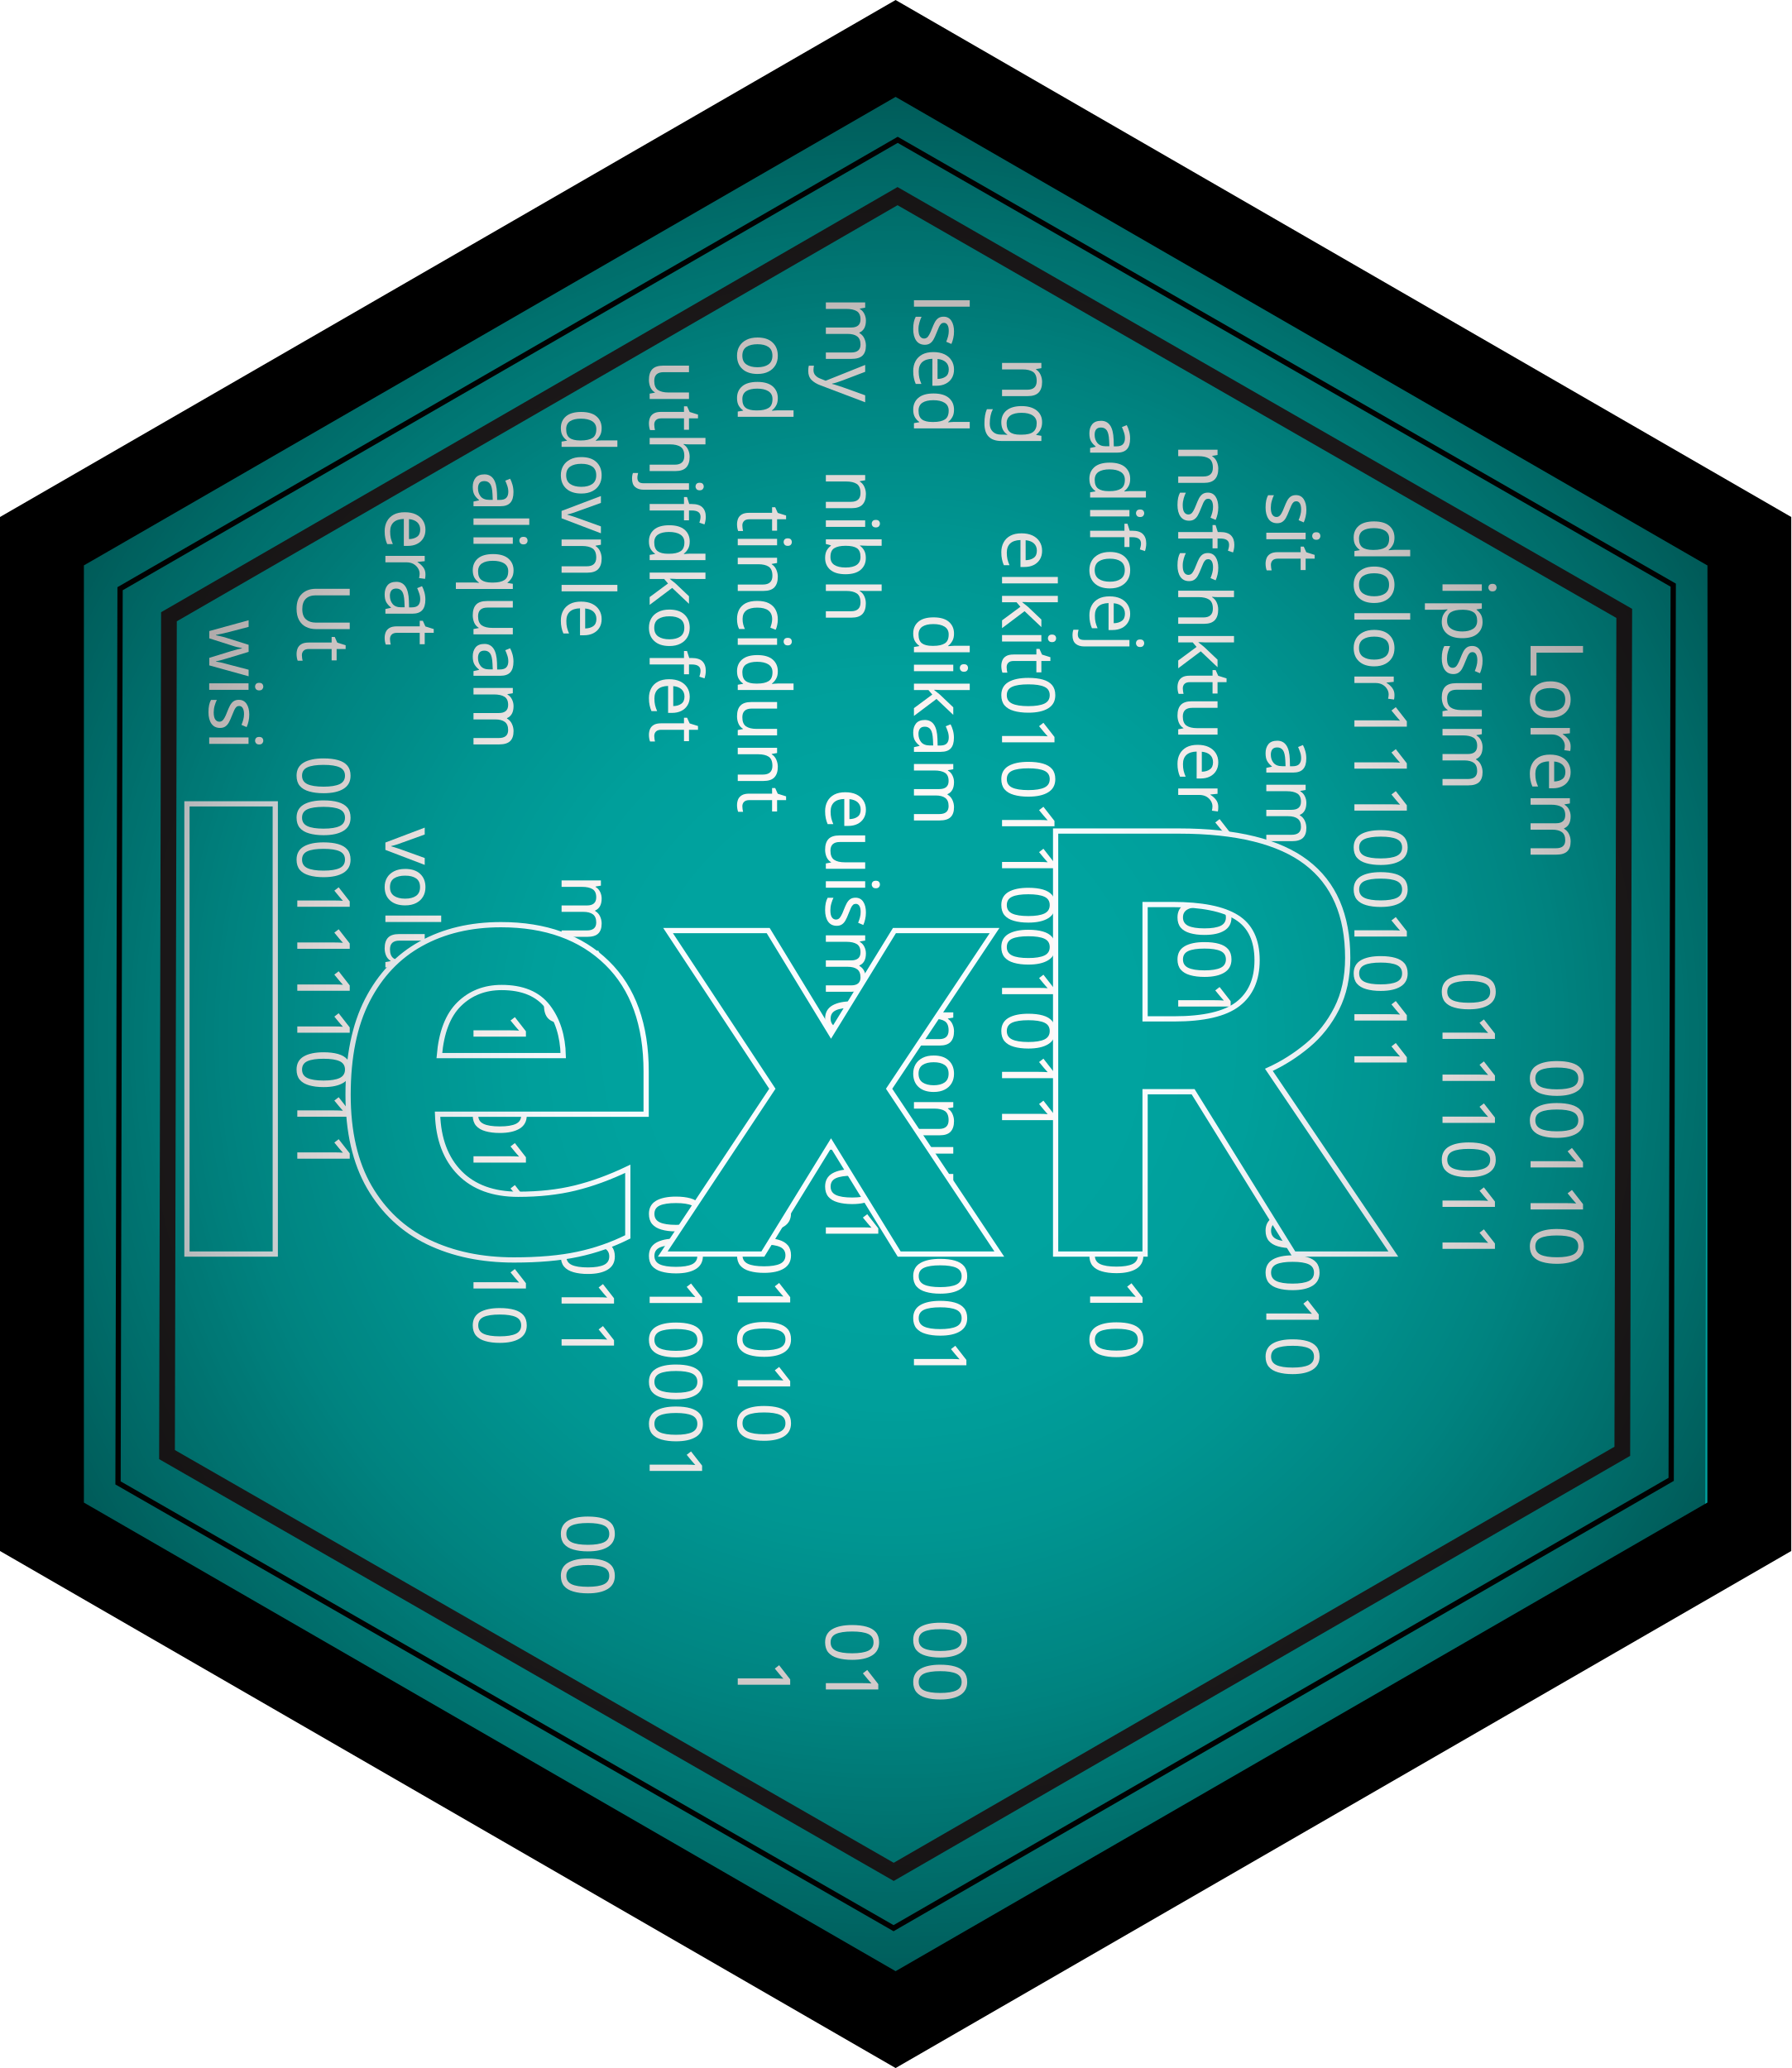
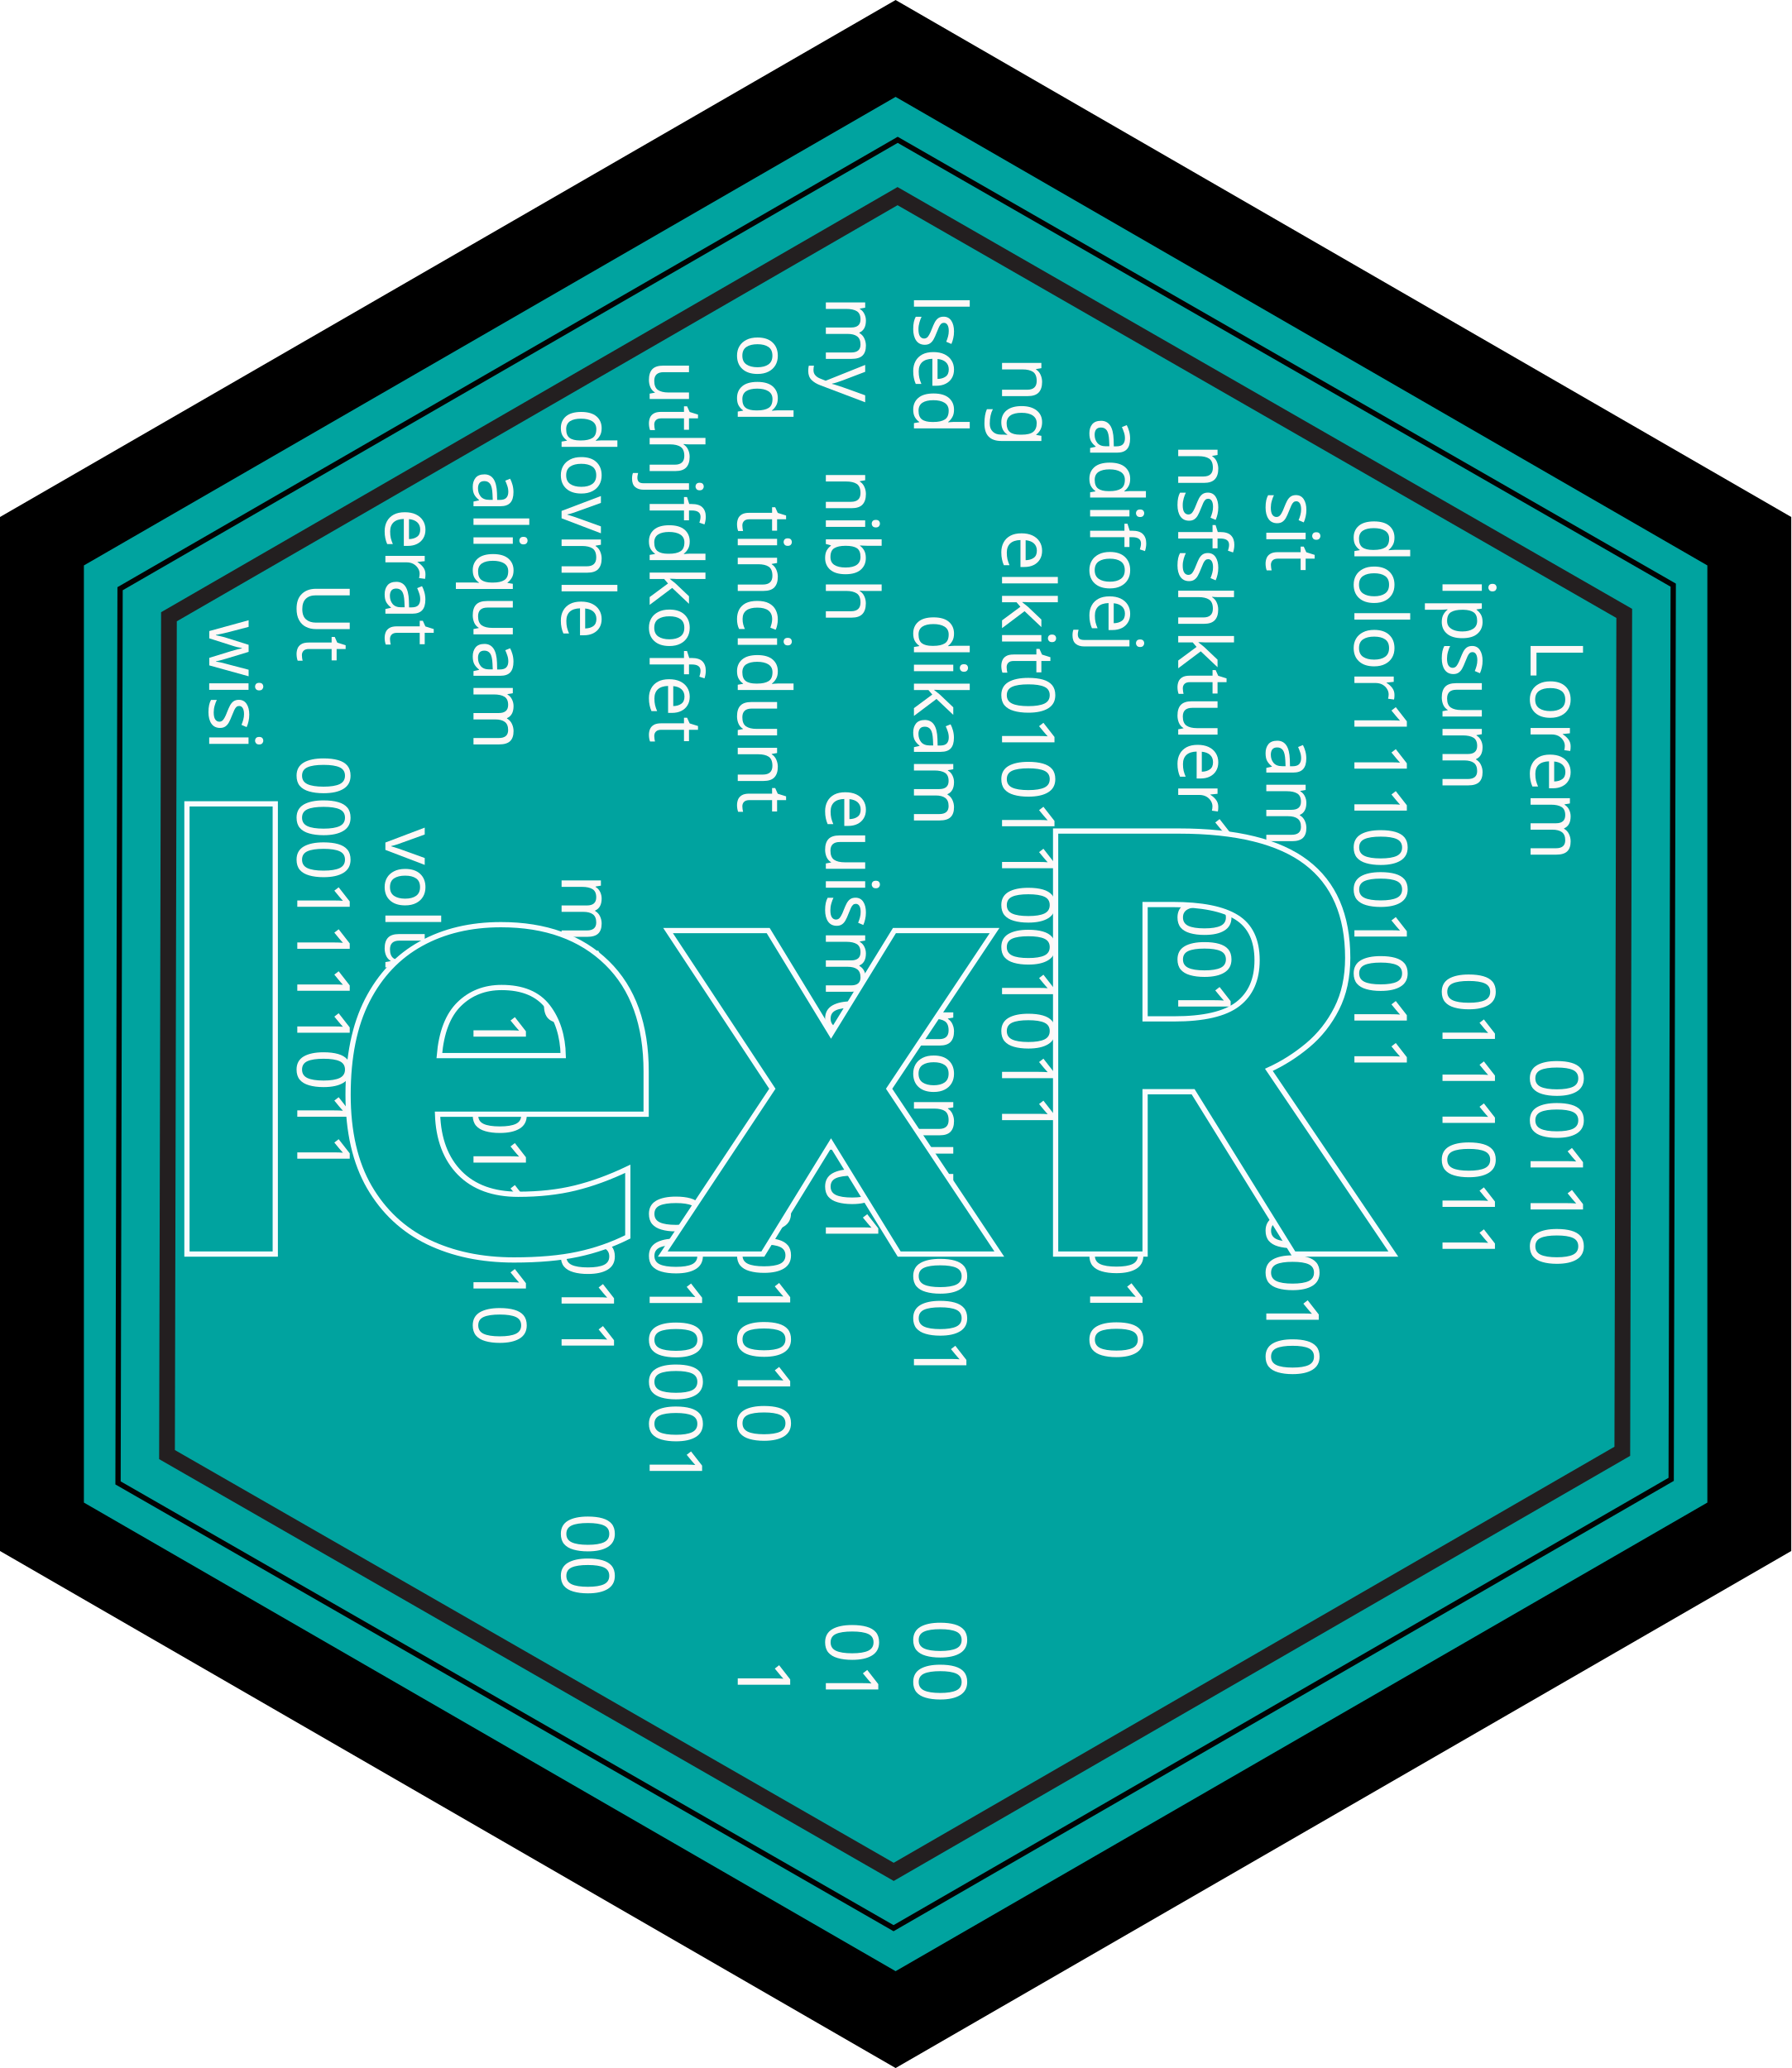
<svg xmlns="http://www.w3.org/2000/svg" viewBox="0 0 341.61 394.45">
  <defs>
-     <style>.a{isolation:isolate;}.b,.f{fill:#00a39f;}.b{stroke:#000;stroke-width:16px;}.b,.c,.d,.f,.g{stroke-miterlimit:10;}.c,.d{fill:none;}.c{stroke:#030202;stroke-width:1.01px;}.d{stroke:#231f20;stroke-width:3px;}.e{writing-mode:tb;text-orientation:upright;glyph-orientation-vertical:0deg;font-size:14px;fill:#fff7f6;font-family:Verdana;}.f{font-size:113px;font-family:Verdana-Bold, Verdana;font-weight:700;}.f,.g{stroke:#f8fcff;}.g{stroke-width:1.13px;mix-blend-mode:multiply;fill:url(#a);}</style>
-     <radialGradient id="a" cx="208.73" cy="186.78" r="276.9" gradientTransform="translate(-51.19 -3.61) scale(1.06 1.08)" gradientUnits="userSpaceOnUse">
-       <stop offset="0.16" stop-color="#fff" />
-       <stop offset="0.23" stop-color="#f9f9f9" />
-       <stop offset="0.32" stop-color="#e9e9e9" />
-       <stop offset="0.43" stop-color="#cdcdcd" />
-       <stop offset="0.54" stop-color="#a7a7a7" />
-       <stop offset="0.67" stop-color="#767676" />
-       <stop offset="0.8" stop-color="#3c3c3c" />
-       <stop offset="0.91" />
-     </radialGradient>
+     <style>.a,.e{fill:#00a39f;}.a{stroke:#000;stroke-width:16px;}.a,.b,.c,.e{stroke-miterlimit:10;}.b,.c{fill:none;}.b{stroke:#030202;stroke-width:1.01px;}.c{stroke:#231f20;stroke-width:3px;}.d{writing-mode:tb;text-orientation:upright;glyph-orientation-vertical:0deg;font-size:14px;fill:#fff7f6;font-family:Verdana;}.e{font-size:113px;stroke:#f8fcff;font-family:Verdana-Bold, Verdana;font-weight:700;}</style>
  </defs>
-   <g class="a">
-     <polygon class="b" points="170.8 9.24 8 103.23 8 291.22 170.8 385.22 333.61 291.22 333.61 103.23 170.8 9.24" />
-     <polygon class="c" points="171.2 26.67 22.9 112.29 22.51 282.85 170.41 367.78 318.71 282.17 319.1 111.61 171.2 26.67" />
-     <polygon class="d" points="171.17 37.41 32.22 117.64 31.85 277.45 170.44 357.04 309.39 276.82 309.76 117 171.17 37.41" />
-     <text class="e" transform="translate(297.33 121.86)">Lorem<tspan x="0" y="70" xml:space="preserve">  </tspan>
-       <tspan x="0" y="79.84">00110</tspan>
-       <tspan x="0" y="149.84"> </tspan>
-       <tspan x="-16.8" y="-11.59">ipsum</tspan>
-       <tspan x="-16.8" y="58.41"> </tspan>
-       <tspan x="-16.8" y="63.33">0111011</tspan>
-       <tspan x="-16.8" y="161.33"> </tspan>
-       <tspan x="-33.6" y="-23.17">dolor111001011</tspan>
-       <tspan x="-33.6" y="172.83" xml:space="preserve">  </tspan>
-       <tspan x="-50.4" y="-28.14">sit</tspan>
-       <tspan x="-50.4" y="13.86"> </tspan>
-       <tspan x="-50.4" y="18.78">amet,</tspan>
-       <tspan x="-50.4" y="88.78"> </tspan>
-       <tspan x="-50.4" y="93.7">co0010</tspan>
-       <tspan x="-50.4" y="177.7"> </tspan>
-       <tspan x="-67.2" y="-37.27">nsfshktuer110010</tspan>
-       <tspan x="-67.2" y="186.73"> </tspan>
-       <tspan x="-84" y="-42.24">adifoej</tspan>
-       <tspan x="-84" y="55.76" xml:space="preserve">  </tspan>
-       <tspan x="-84" y="65.61">010111010</tspan>
-       <tspan x="-84" y="191.61"> </tspan>
-       <tspan x="-100.8" y="-53.82">ng</tspan>
-       <tspan x="-100.8" y="-25.82"> </tspan>
-       <tspan x="-100.8" y="-20.9">elkit01011001011</tspan>
-       <tspan x="-100.8" y="203.1"> </tspan>
-       <tspan x="-117.6" y="-65.79">lsed</tspan>
-       <tspan x="-117.6" y="-9.79"> </tspan>
-       <tspan x="-117.6" y="-4.87">dikam</tspan>
-       <tspan x="-117.6" y="65.13"> </tspan>
-       <tspan x="-117.6" y="70.05">nonum001</tspan>
-       <tspan x="-117.6" y="182.05"> </tspan>
-       <tspan x="-117.6" y="186.97">00</tspan>
-       <tspan x="-117.6" y="214.97"> </tspan>
-       <tspan x="-134.4" y="-65.36">my</tspan>
-       <tspan x="-134.4" y="-37.36"> </tspan>
-       <tspan x="-134.4" y="-32.44">nibh</tspan>
-       <tspan x="-134.4" y="23.56"> </tspan>
-       <tspan x="-134.4" y="28.49">euism001101</tspan>
-       <tspan x="-134.4" y="182.49"> </tspan>
-       <tspan x="-134.4" y="187.41">01</tspan>
-       <tspan x="-134.4" y="215.41"> </tspan>
-       <tspan x="-151.2" y="-58.25">od</tspan>
-       <tspan x="-151.2" y="-30.25"> </tspan>
-       <tspan x="-151.2" y="-25.33">tincidunt</tspan>
-       <tspan x="-151.2" y="100.67"> </tspan>
-       <tspan x="-151.2" y="105.59">001010</tspan>
-       <tspan x="-151.2" y="189.59"> </tspan>
-       <tspan x="-151.2" y="194.51">1</tspan>
-       <tspan x="-151.2" y="208.51"> </tspan>
-       <tspan x="-168" y="-53.23">uthjfdkofet</tspan>
-       <tspan x="-168" y="100.77"> </tspan>
-       <tspan x="-168" y="105.69">0010001</tspan>
-       <tspan x="-168" y="203.69"> </tspan>
-       <tspan x="-184.8" y="-44.05">dovnle</tspan>
-       <tspan x="-184.8" y="39.95"> </tspan>
-       <tspan x="-184.8" y="44.88">magn</tspan>
-       <tspan x="-184.8" y="100.88"> </tspan>
-       <tspan x="-184.8" y="105.8">0011</tspan>
-       <tspan x="-184.8" y="161.8"> </tspan>
-       <tspan x="-184.8" y="166.72">00</tspan>
-       <tspan x="-184.8" y="194.72"> </tspan>
-       <tspan x="-201.6" y="-32.02">aliquam</tspan>
-       <tspan x="-201.6" y="65.98"> </tspan>
-       <tspan x="-201.6" y="70.9">11011010</tspan>
-       <tspan x="-201.6" y="182.9"> </tspan>
-       <tspan x="-218.4" y="-24.92">erat</tspan>
-       <tspan x="-218.4" y="31.08"> </tspan>
-       <tspan x="-218.4" y="36">volutpat00</tspan>
-       <tspan x="-218.4" y="176" xml:space="preserve">  </tspan>
-       <tspan x="-235.2" y="-10.82">Ut</tspan>
-       <tspan x="-235.2" y="17.18"> </tspan>
-       <tspan x="-235.2" y="22.11">0001111011</tspan>
-       <tspan x="-235.2" y="162.11"> </tspan>
-       <tspan x="-252" y="-3.71">wisi</tspan>
-       <tspan x="-252" y="52.29"> </tspan>
-       <tspan x="-252" y="57.21">0100100</tspan>
-     </text>
-     <text class="f" transform="translate(26.84 239.2)">lexR</text>
-     <polygon class="g" points="170.89 16.48 15.17 107.63 14.76 289.19 170.13 378.2 325.78 288.46 326.19 106.9 170.89 16.48" />
-   </g>
+   <polygon class="a" points="170.8 9.24 8 103.23 8 291.22 170.8 385.22 333.61 291.22 333.61 103.23 170.8 9.24" />
+   <polygon class="b" points="171.2 26.67 22.9 112.29 22.51 282.85 170.41 367.78 318.71 282.17 319.1 111.61 171.2 26.67" />
+   <polygon class="c" points="171.17 37.41 32.22 117.64 31.85 277.45 170.44 357.04 309.39 276.82 309.76 117 171.17 37.41" />
+   <text class="d" transform="translate(297.33 121.86)">Lorem<tspan x="0" y="70" xml:space="preserve">  </tspan>
+     <tspan x="0" y="79.84">00110</tspan>
+     <tspan x="0" y="149.84"> </tspan>
+     <tspan x="-16.8" y="-11.59">ipsum</tspan>
+     <tspan x="-16.8" y="58.41"> </tspan>
+     <tspan x="-16.8" y="63.33">0111011</tspan>
+     <tspan x="-16.8" y="161.33"> </tspan>
+     <tspan x="-33.6" y="-23.17">dolor111001011</tspan>
+     <tspan x="-33.6" y="172.83" xml:space="preserve">  </tspan>
+     <tspan x="-50.4" y="-28.14">sit</tspan>
+     <tspan x="-50.4" y="13.86"> </tspan>
+     <tspan x="-50.4" y="18.78">amet,</tspan>
+     <tspan x="-50.4" y="88.78"> </tspan>
+     <tspan x="-50.4" y="93.7">co0010</tspan>
+     <tspan x="-50.4" y="177.7"> </tspan>
+     <tspan x="-67.2" y="-37.27">nsfshktuer110010</tspan>
+     <tspan x="-67.2" y="186.73"> </tspan>
+     <tspan x="-84" y="-42.24">adifoej</tspan>
+     <tspan x="-84" y="55.76" xml:space="preserve">  </tspan>
+     <tspan x="-84" y="65.61">010111010</tspan>
+     <tspan x="-84" y="191.61"> </tspan>
+     <tspan x="-100.8" y="-53.82">ng</tspan>
+     <tspan x="-100.8" y="-25.82"> </tspan>
+     <tspan x="-100.8" y="-20.9">elkit01011001011</tspan>
+     <tspan x="-100.8" y="203.1"> </tspan>
+     <tspan x="-117.6" y="-65.79">lsed</tspan>
+     <tspan x="-117.6" y="-9.79"> </tspan>
+     <tspan x="-117.6" y="-4.87">dikam</tspan>
+     <tspan x="-117.6" y="65.13"> </tspan>
+     <tspan x="-117.6" y="70.05">nonum001</tspan>
+     <tspan x="-117.6" y="182.05"> </tspan>
+     <tspan x="-117.6" y="186.97">00</tspan>
+     <tspan x="-117.6" y="214.97"> </tspan>
+     <tspan x="-134.4" y="-65.36">my</tspan>
+     <tspan x="-134.4" y="-37.36"> </tspan>
+     <tspan x="-134.4" y="-32.44">nibh</tspan>
+     <tspan x="-134.4" y="23.56"> </tspan>
+     <tspan x="-134.4" y="28.49">euism001101</tspan>
+     <tspan x="-134.4" y="182.49"> </tspan>
+     <tspan x="-134.4" y="187.41">01</tspan>
+     <tspan x="-134.4" y="215.41"> </tspan>
+     <tspan x="-151.2" y="-58.25">od</tspan>
+     <tspan x="-151.2" y="-30.25"> </tspan>
+     <tspan x="-151.2" y="-25.33">tincidunt</tspan>
+     <tspan x="-151.2" y="100.67"> </tspan>
+     <tspan x="-151.2" y="105.59">001010</tspan>
+     <tspan x="-151.2" y="189.59"> </tspan>
+     <tspan x="-151.2" y="194.51">1</tspan>
+     <tspan x="-151.2" y="208.51"> </tspan>
+     <tspan x="-168" y="-53.23">uthjfdkofet</tspan>
+     <tspan x="-168" y="100.77"> </tspan>
+     <tspan x="-168" y="105.69">0010001</tspan>
+     <tspan x="-168" y="203.69"> </tspan>
+     <tspan x="-184.8" y="-44.05">dovnle</tspan>
+     <tspan x="-184.8" y="39.95"> </tspan>
+     <tspan x="-184.8" y="44.88">magn</tspan>
+     <tspan x="-184.8" y="100.88"> </tspan>
+     <tspan x="-184.8" y="105.8">0011</tspan>
+     <tspan x="-184.8" y="161.8"> </tspan>
+     <tspan x="-184.8" y="166.72">00</tspan>
+     <tspan x="-184.8" y="194.72"> </tspan>
+     <tspan x="-201.6" y="-32.02">aliquam</tspan>
+     <tspan x="-201.6" y="65.98"> </tspan>
+     <tspan x="-201.6" y="70.9">11011010</tspan>
+     <tspan x="-201.6" y="182.9"> </tspan>
+     <tspan x="-218.4" y="-24.92">erat</tspan>
+     <tspan x="-218.4" y="31.08"> </tspan>
+     <tspan x="-218.4" y="36">volutpat00</tspan>
+     <tspan x="-218.4" y="176" xml:space="preserve">  </tspan>
+     <tspan x="-235.2" y="-10.82">Ut</tspan>
+     <tspan x="-235.2" y="17.18"> </tspan>
+     <tspan x="-235.2" y="22.11">0001111011</tspan>
+     <tspan x="-235.2" y="162.11"> </tspan>
+     <tspan x="-252" y="-3.71">wisi</tspan>
+     <tspan x="-252" y="52.29"> </tspan>
+     <tspan x="-252" y="57.21">0100100</tspan>
+   </text>
+   <text class="e" transform="translate(26.84 239.2)">lexR</text>
</svg>
